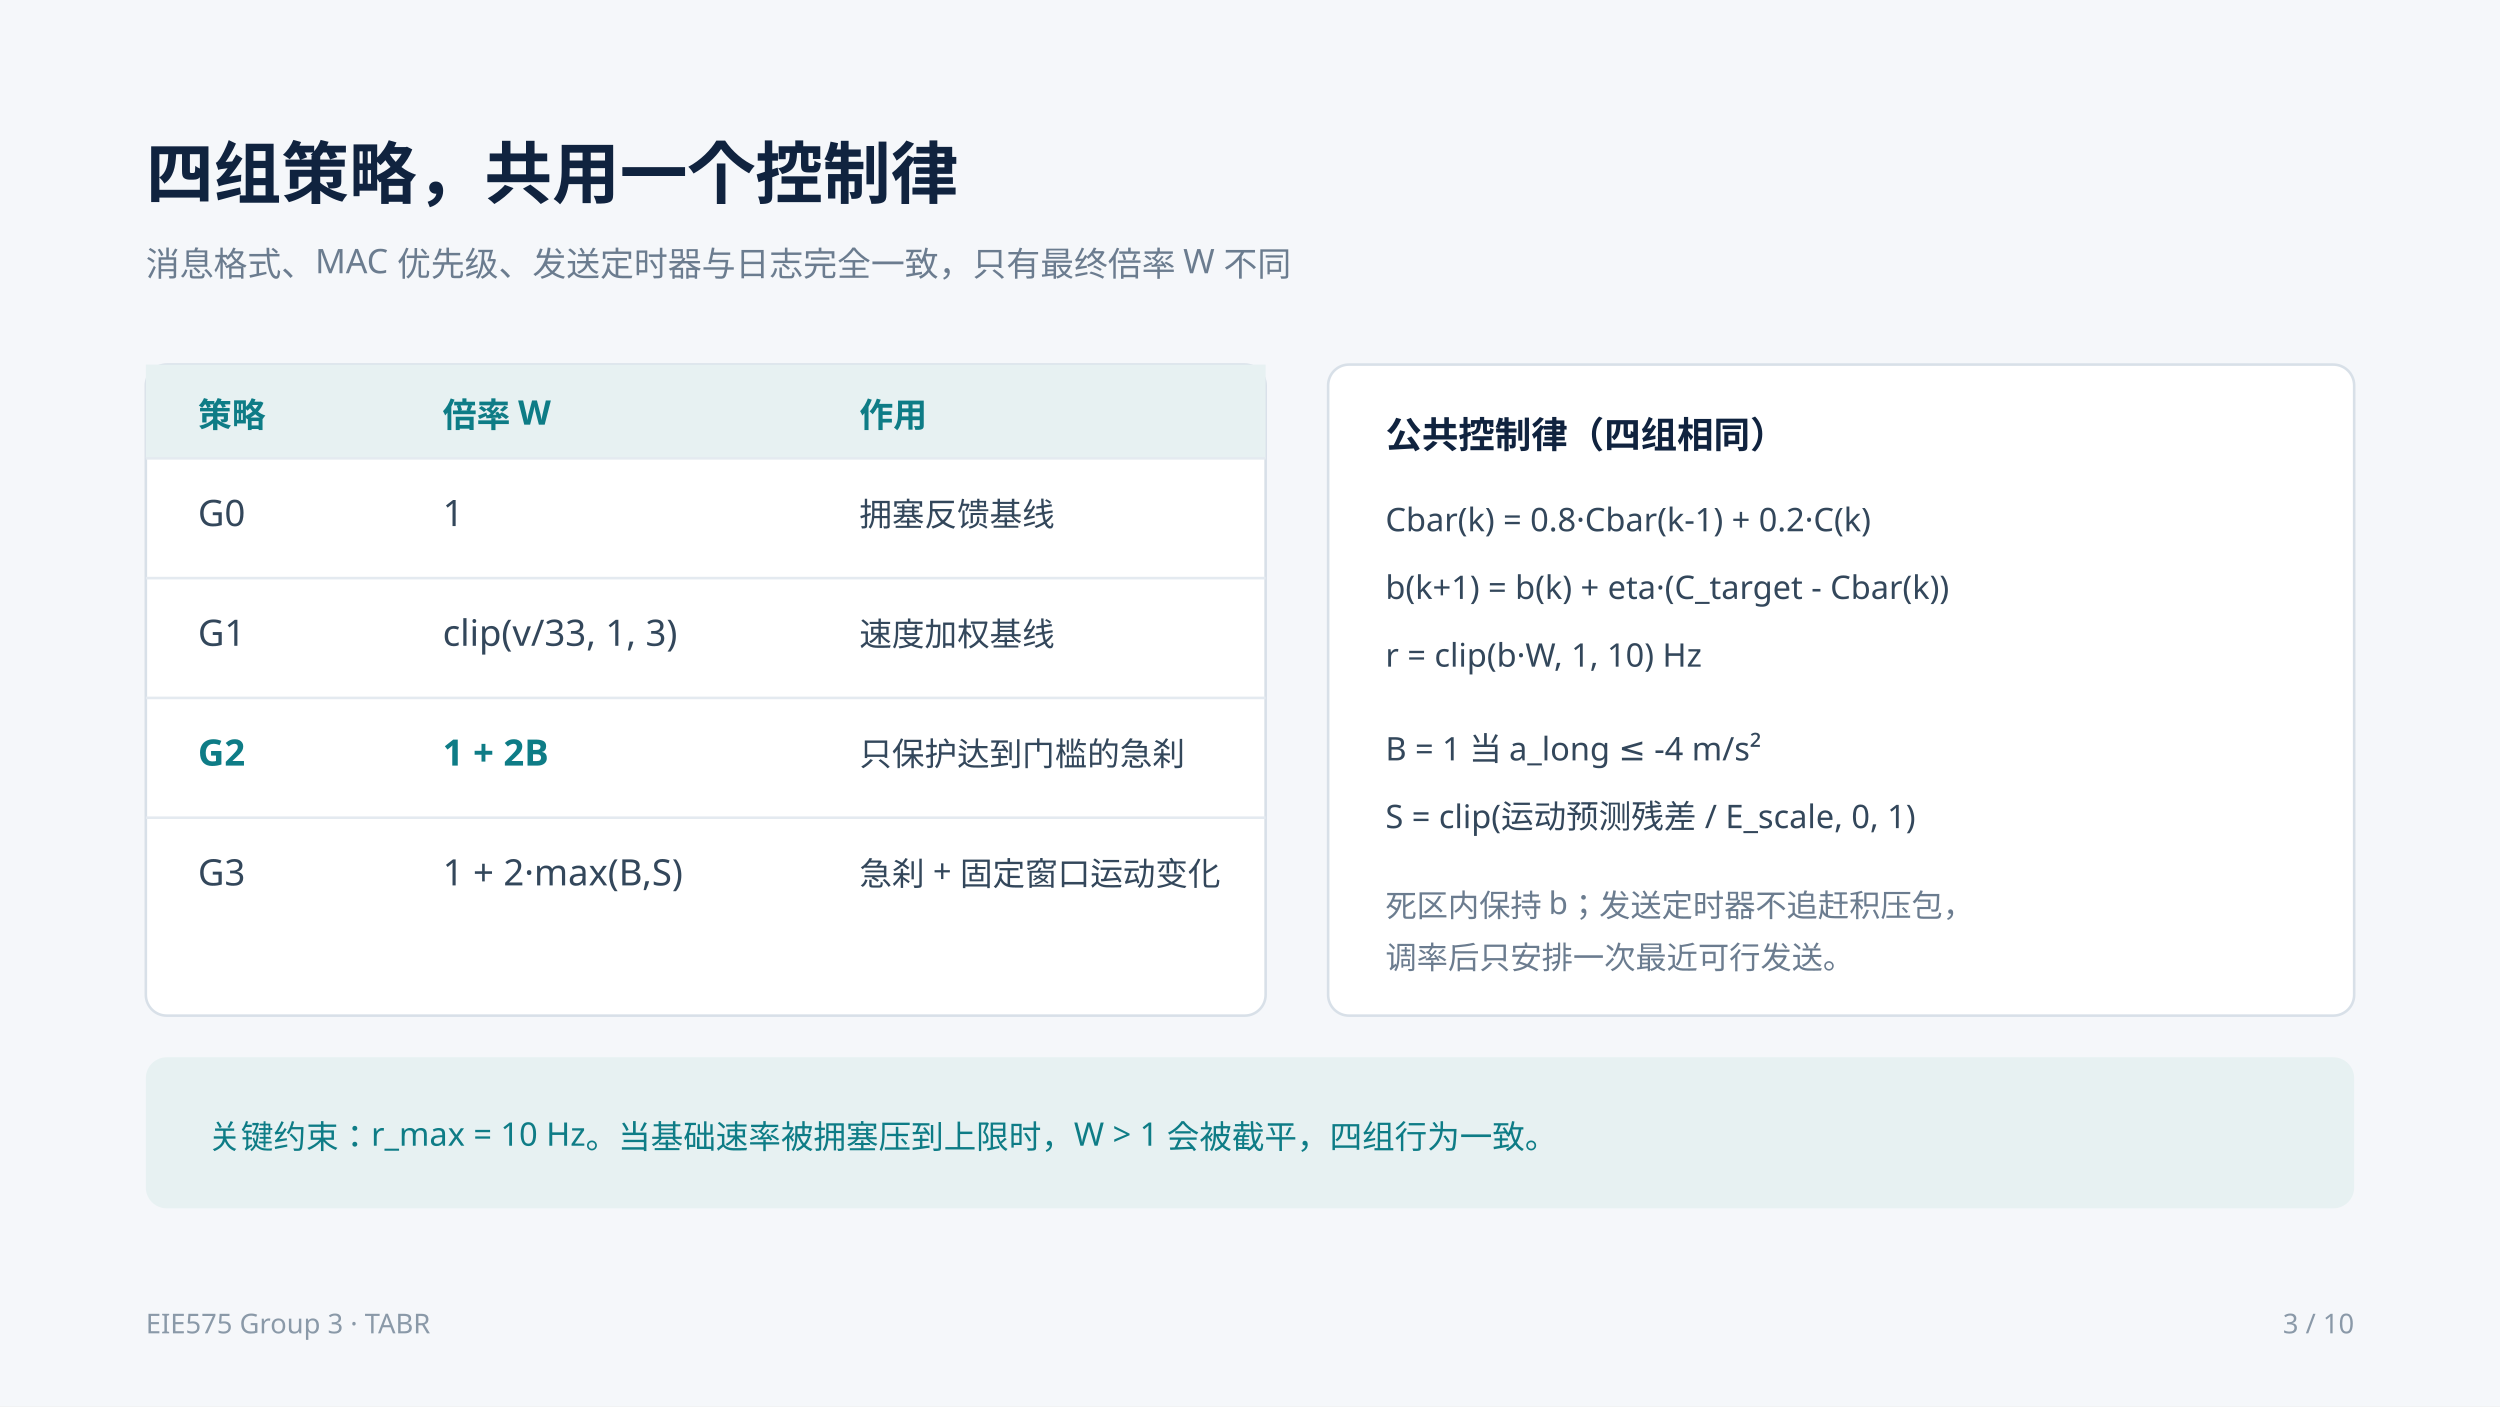
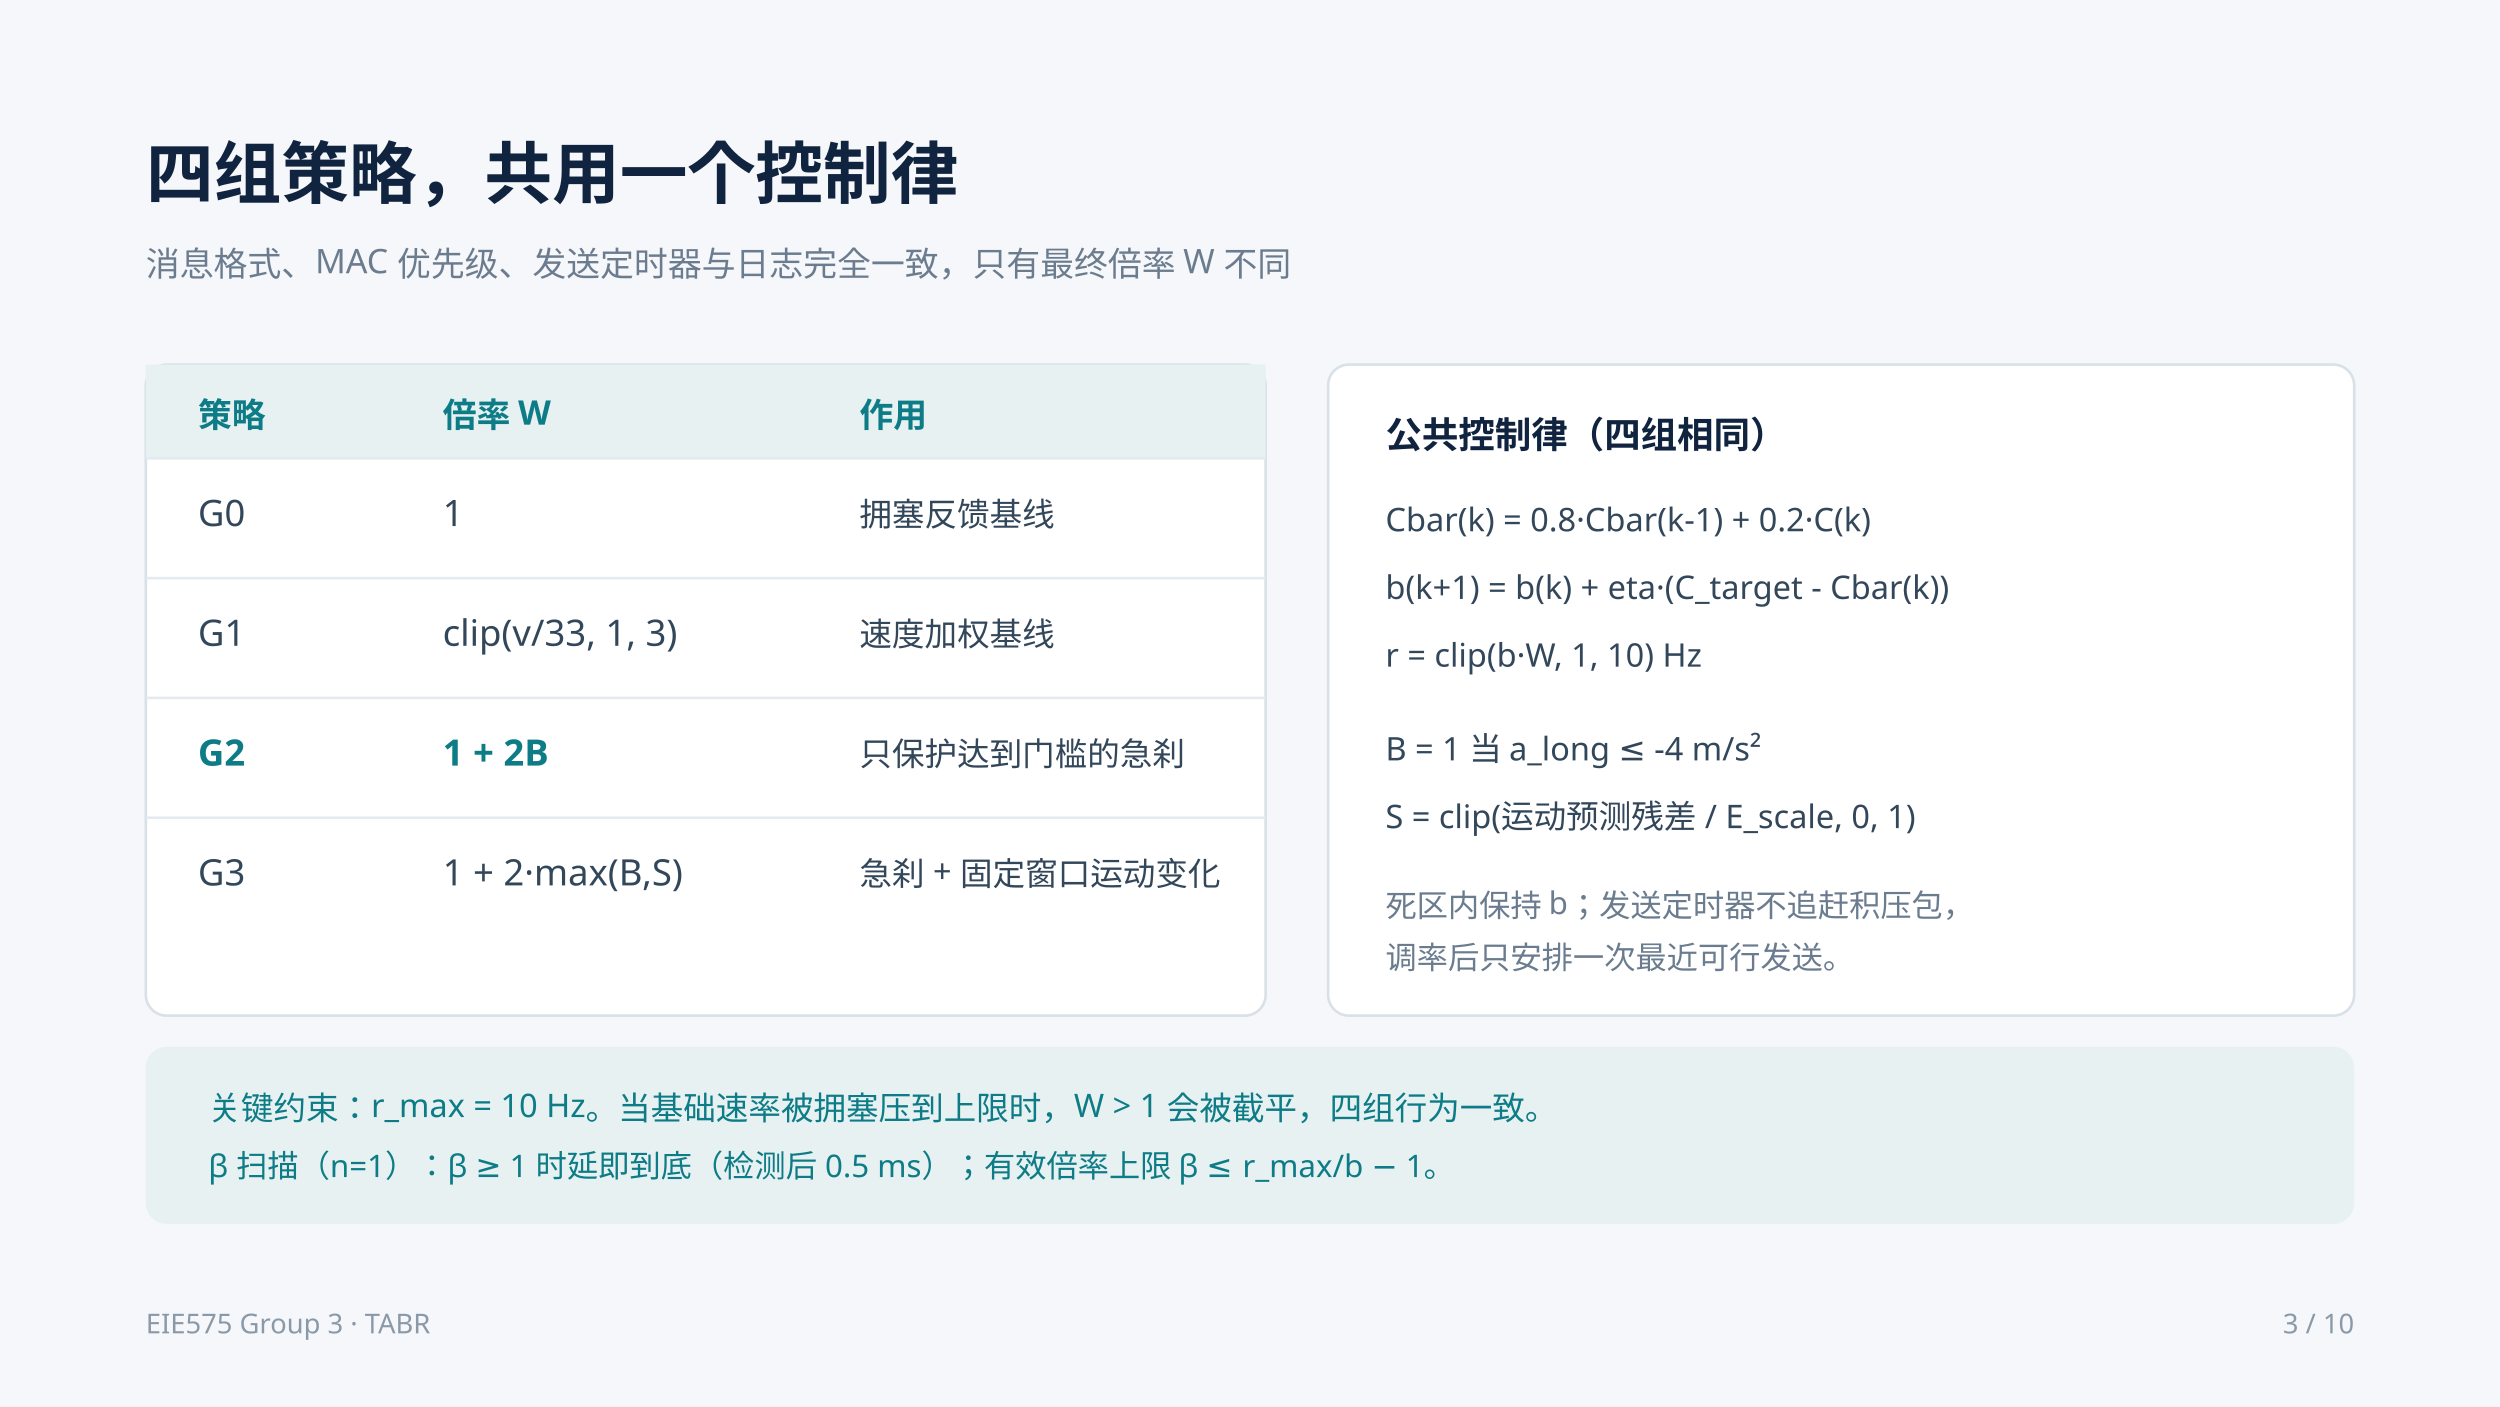
<svg xmlns="http://www.w3.org/2000/svg" width="960" height="540" viewBox="0 0 960 540">
  <rect width="960" height="540" fill="#F5F7FA" />
  <text x="56" y="76" font-family="Microsoft YaHei, Segoe UI, sans-serif" font-size="26" font-weight="700" fill="#10233F">四组策略，共用一个控制律</text>
  <text x="56" y="106" font-family="Microsoft YaHei, Segoe UI, sans-serif" font-size="13" fill="#6B7C8F">消息格式、MAC 优先级、发送定时器与日志完全一致，只有最终倍率 W 不同</text>
  <rect x="56" y="140" width="430" height="250" rx="8" fill="#FFFFFF" stroke="#D8E0E8" />
  <rect x="56" y="140" width="430" height="36" fill="#E7F1F2" />
  <text x="76" y="164" font-family="Microsoft YaHei, Segoe UI, sans-serif" font-size="13" font-weight="700" fill="#0E7C86">策略</text>
  <text x="170" y="164" font-family="Microsoft YaHei, Segoe UI, sans-serif" font-size="13" font-weight="700" fill="#0E7C86">倍率 W</text>
  <text x="330" y="164" font-family="Microsoft YaHei, Segoe UI, sans-serif" font-size="13" font-weight="700" fill="#0E7C86">作用</text>
  <line x1="56" y1="176" x2="486" y2="176" stroke="#E4EAF0" />
  <line x1="56" y1="222" x2="486" y2="222" stroke="#E4EAF0" />
  <line x1="56" y1="268" x2="486" y2="268" stroke="#E4EAF0" />
  <line x1="56" y1="314" x2="486" y2="314" stroke="#E4EAF0" />
  <text x="76" y="202" font-family="Segoe UI, sans-serif" font-size="14" fill="#33475B">G0</text>
  <text x="170" y="202" font-family="Segoe UI, sans-serif" font-size="14" fill="#33475B">1</text>
  <text x="330" y="202" font-family="Microsoft YaHei, Segoe UI, sans-serif" font-size="12.5" fill="#33475B">拥塞反馈基线</text>
  <text x="76" y="248" font-family="Segoe UI, sans-serif" font-size="14" fill="#33475B">G1</text>
  <text x="170" y="248" font-family="Segoe UI, sans-serif" font-size="14" fill="#33475B">clip(v/33, 1, 3)</text>
  <text x="330" y="248" font-family="Microsoft YaHei, Segoe UI, sans-serif" font-size="12.5" fill="#33475B">速度加权基线</text>
  <text x="76" y="294" font-family="Segoe UI, sans-serif" font-size="14" font-weight="700" fill="#0E7C86">G2</text>
  <text x="170" y="294" font-family="Segoe UI, sans-serif" font-size="14" font-weight="700" fill="#0E7C86">1 + 2B</text>
  <text x="330" y="294" font-family="Microsoft YaHei, Segoe UI, sans-serif" font-size="12.5" fill="#33475B">只保护达到门槛的急刹</text>
  <text x="76" y="340" font-family="Segoe UI, sans-serif" font-size="14" fill="#33475B">G3</text>
  <text x="170" y="340" font-family="Segoe UI, sans-serif" font-size="14" fill="#33475B">1 + 2·max(B,S)</text>
  <text x="330" y="340" font-family="Microsoft YaHei, Segoe UI, sans-serif" font-size="12.5" fill="#33475B">急刹 + 固定窗口运动变化</text>
  <rect x="510" y="140" width="394" height="250" rx="8" fill="#FFFFFF" stroke="#D8E0E8" />
  <text x="532" y="172" font-family="Microsoft YaHei, Segoe UI, sans-serif" font-size="14" font-weight="700" fill="#10233F">公共控制律（四组相同）</text>
  <text x="532" y="204" font-family="Consolas, Segoe UI, sans-serif" font-size="12.5" fill="#33475B">Cbar(k) = 0.8·Cbar(k-1) + 0.2·C(k)</text>
  <text x="532" y="230" font-family="Consolas, Segoe UI, sans-serif" font-size="12.5" fill="#33475B">b(k+1) = b(k) + eta·(C_target - Cbar(k))</text>
  <text x="532" y="256" font-family="Consolas, Segoe UI, sans-serif" font-size="12.5" fill="#33475B">r = clip(b·W, 1, 10) Hz</text>
  <text x="532" y="292" font-family="Microsoft YaHei, Segoe UI, sans-serif" font-size="12.5" fill="#33475B">B = 1 当 a_long ≤ -4 m/s²</text>
  <text x="532" y="318" font-family="Microsoft YaHei, Segoe UI, sans-serif" font-size="12.5" fill="#33475B">S = clip(运动预测残差 / E_scale, 0, 1)</text>
  <text x="532" y="352" font-family="Microsoft YaHei, Segoe UI, sans-serif" font-size="12" fill="#6B7C8F">死区内保持 b；发送定时器不追赶积压包，</text>
  <text x="532" y="372" font-family="Microsoft YaHei, Segoe UI, sans-serif" font-size="12" fill="#6B7C8F">调率后只安排一次最近可行发送。</text>
-   <rect x="56" y="406" width="848" height="58" rx="8" fill="#E7F1F2" />
-   <text x="80" y="441" font-family="Microsoft YaHei, Segoe UI, sans-serif" font-size="12.5" fill="#0E7C86">关键约束：r_max = 10 Hz。当基础速率被拥塞压到上限时，W &gt; 1 会被截平，四组行为一致。</text>
+   <rect x="56" y="402" width="848" height="68" rx="8" fill="#E7F1F2" />
+   <text x="80" y="430" font-family="Microsoft YaHei, Segoe UI, sans-serif" font-size="12.5" fill="#0E7C86">关键约束：r_max = 10 Hz。当基础速率被拥塞压到上限时，W &gt; 1 会被截平，四组行为一致。</text>
+   <text x="80" y="452" font-family="Microsoft YaHei, Segoe UI, sans-serif" font-size="12" fill="#0E7C86">β 扫描（n=1）：β ≥ 1 时延即到底（检测后 0.5 ms）；有效倍率上限 β ≤ r_max/b − 1。</text>
  <text x="56" y="512" font-family="Segoe UI, sans-serif" font-size="10.5" fill="#8A99A8">EIE575 Group 3 · TABR</text>
  <text x="904" y="512" text-anchor="end" font-family="Segoe UI, sans-serif" font-size="10.5" fill="#8A99A8">3 / 10</text>
</svg>
